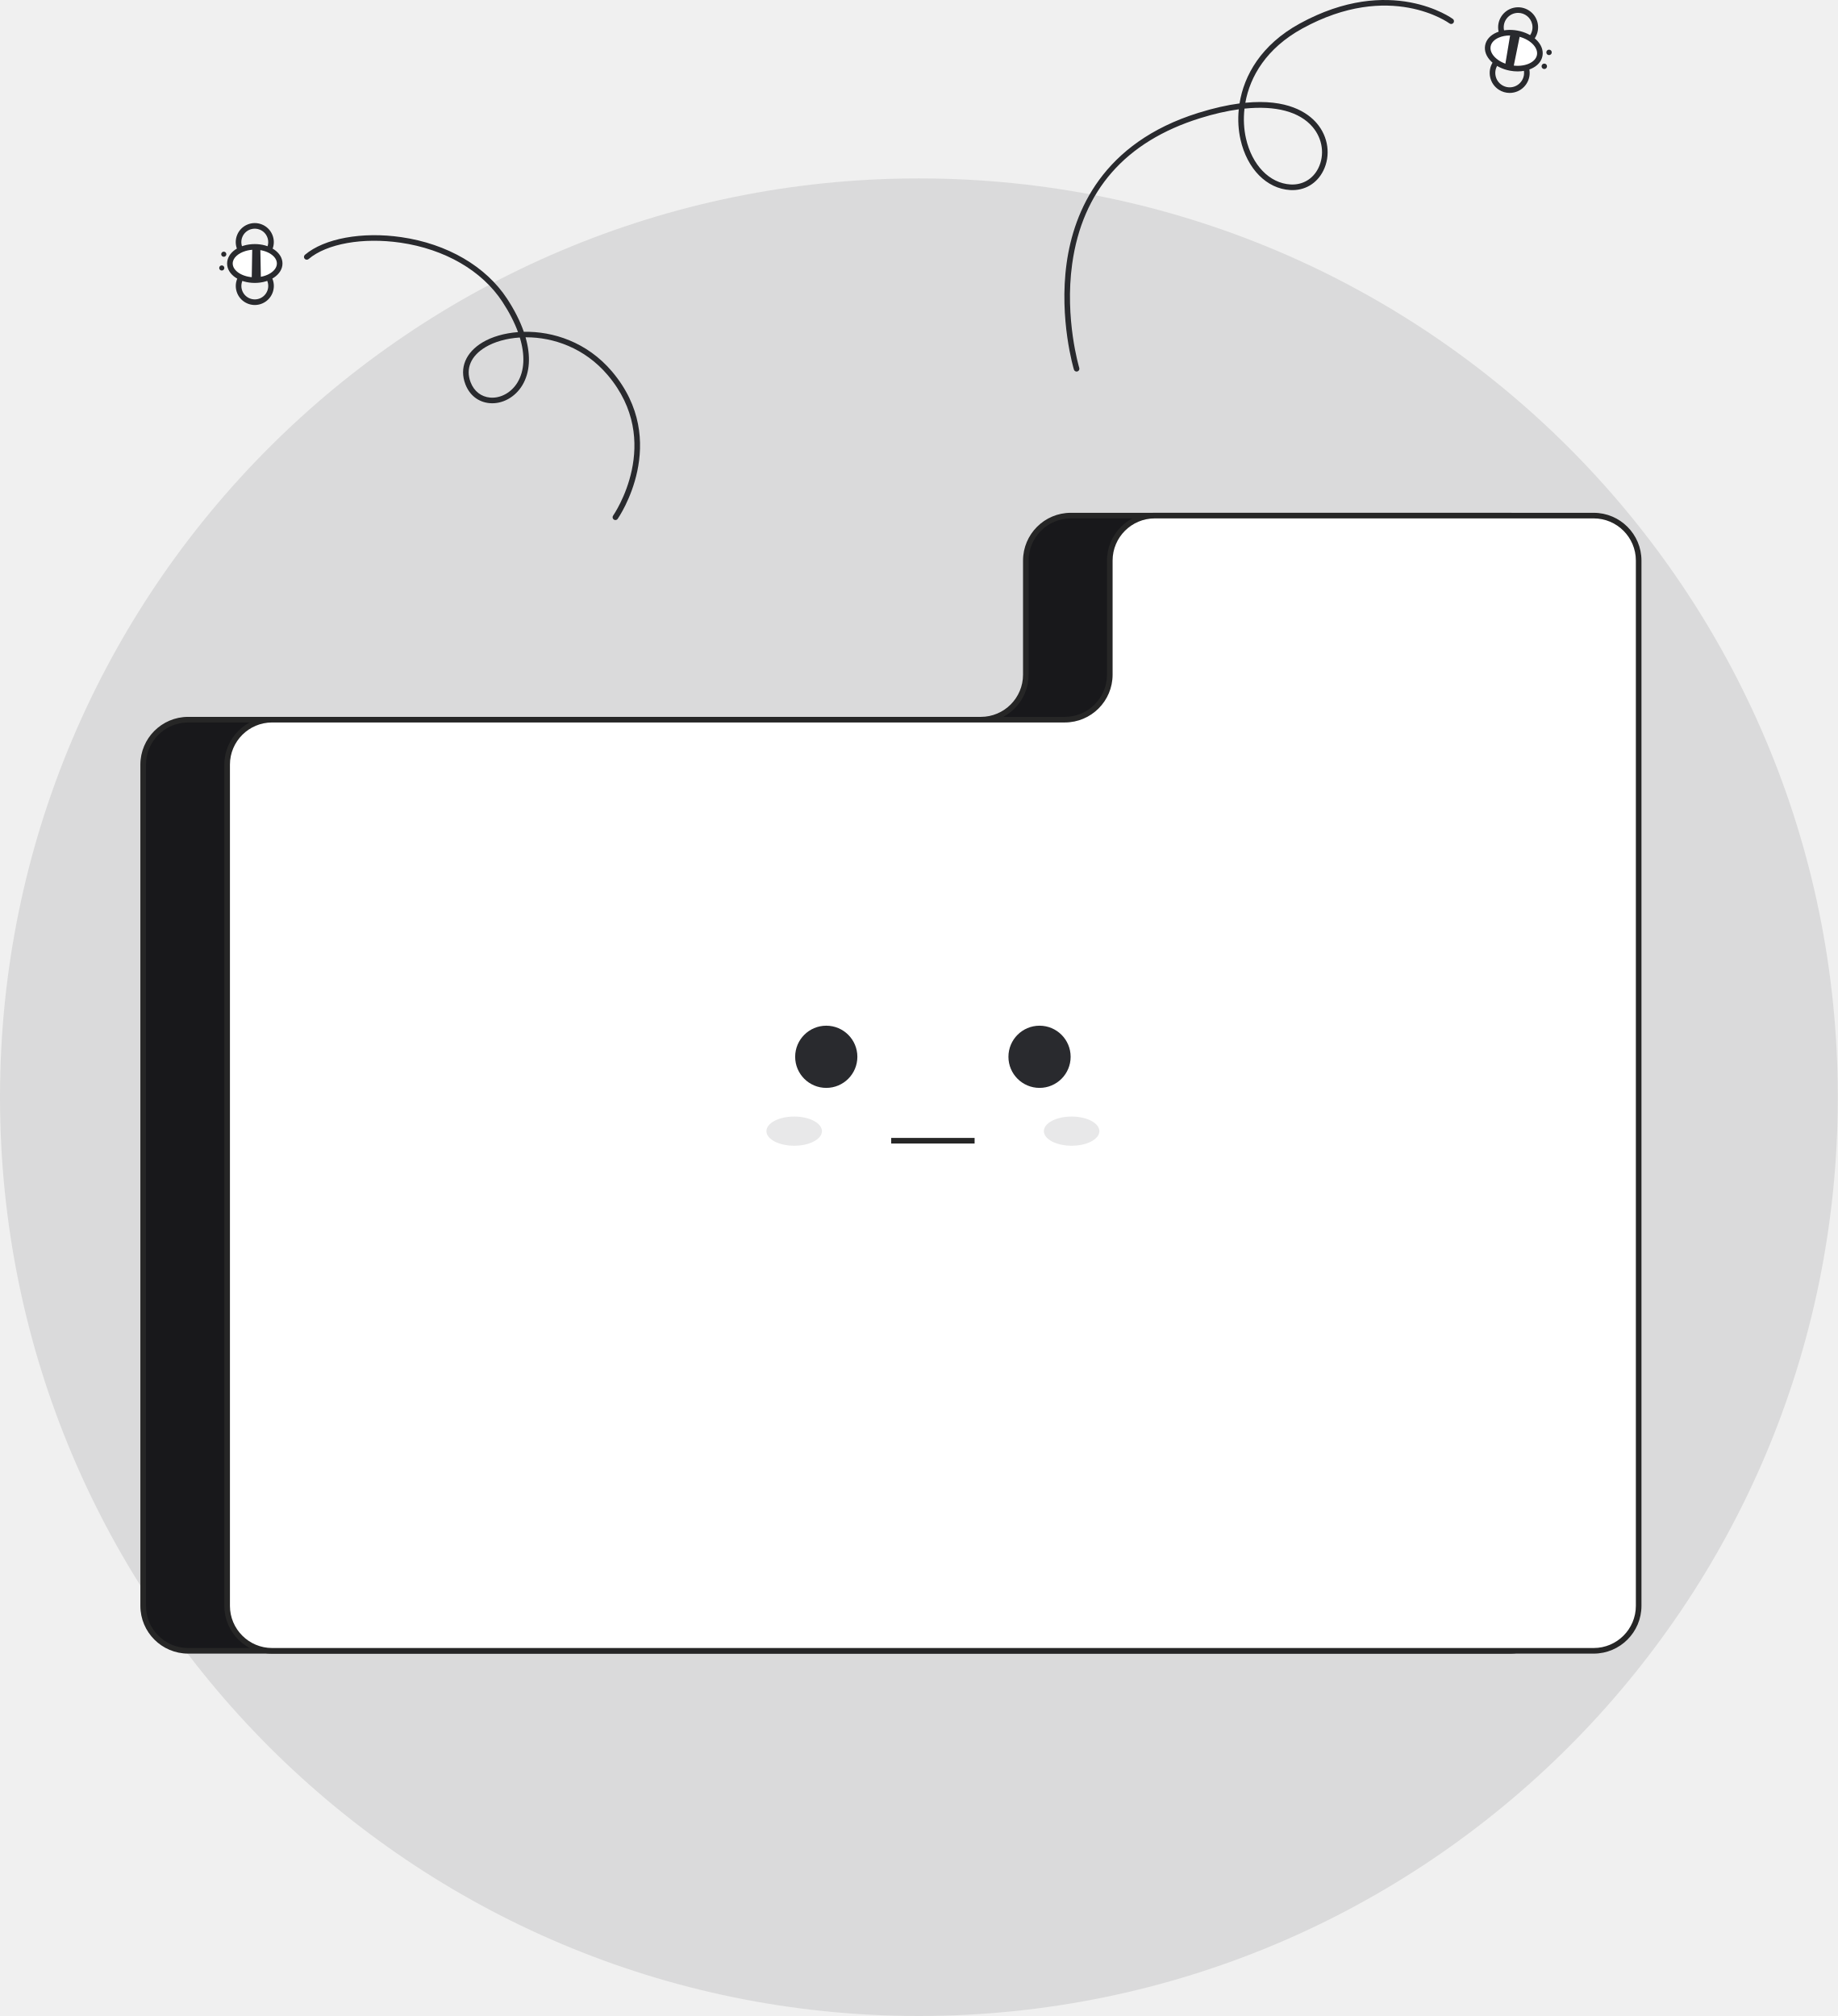
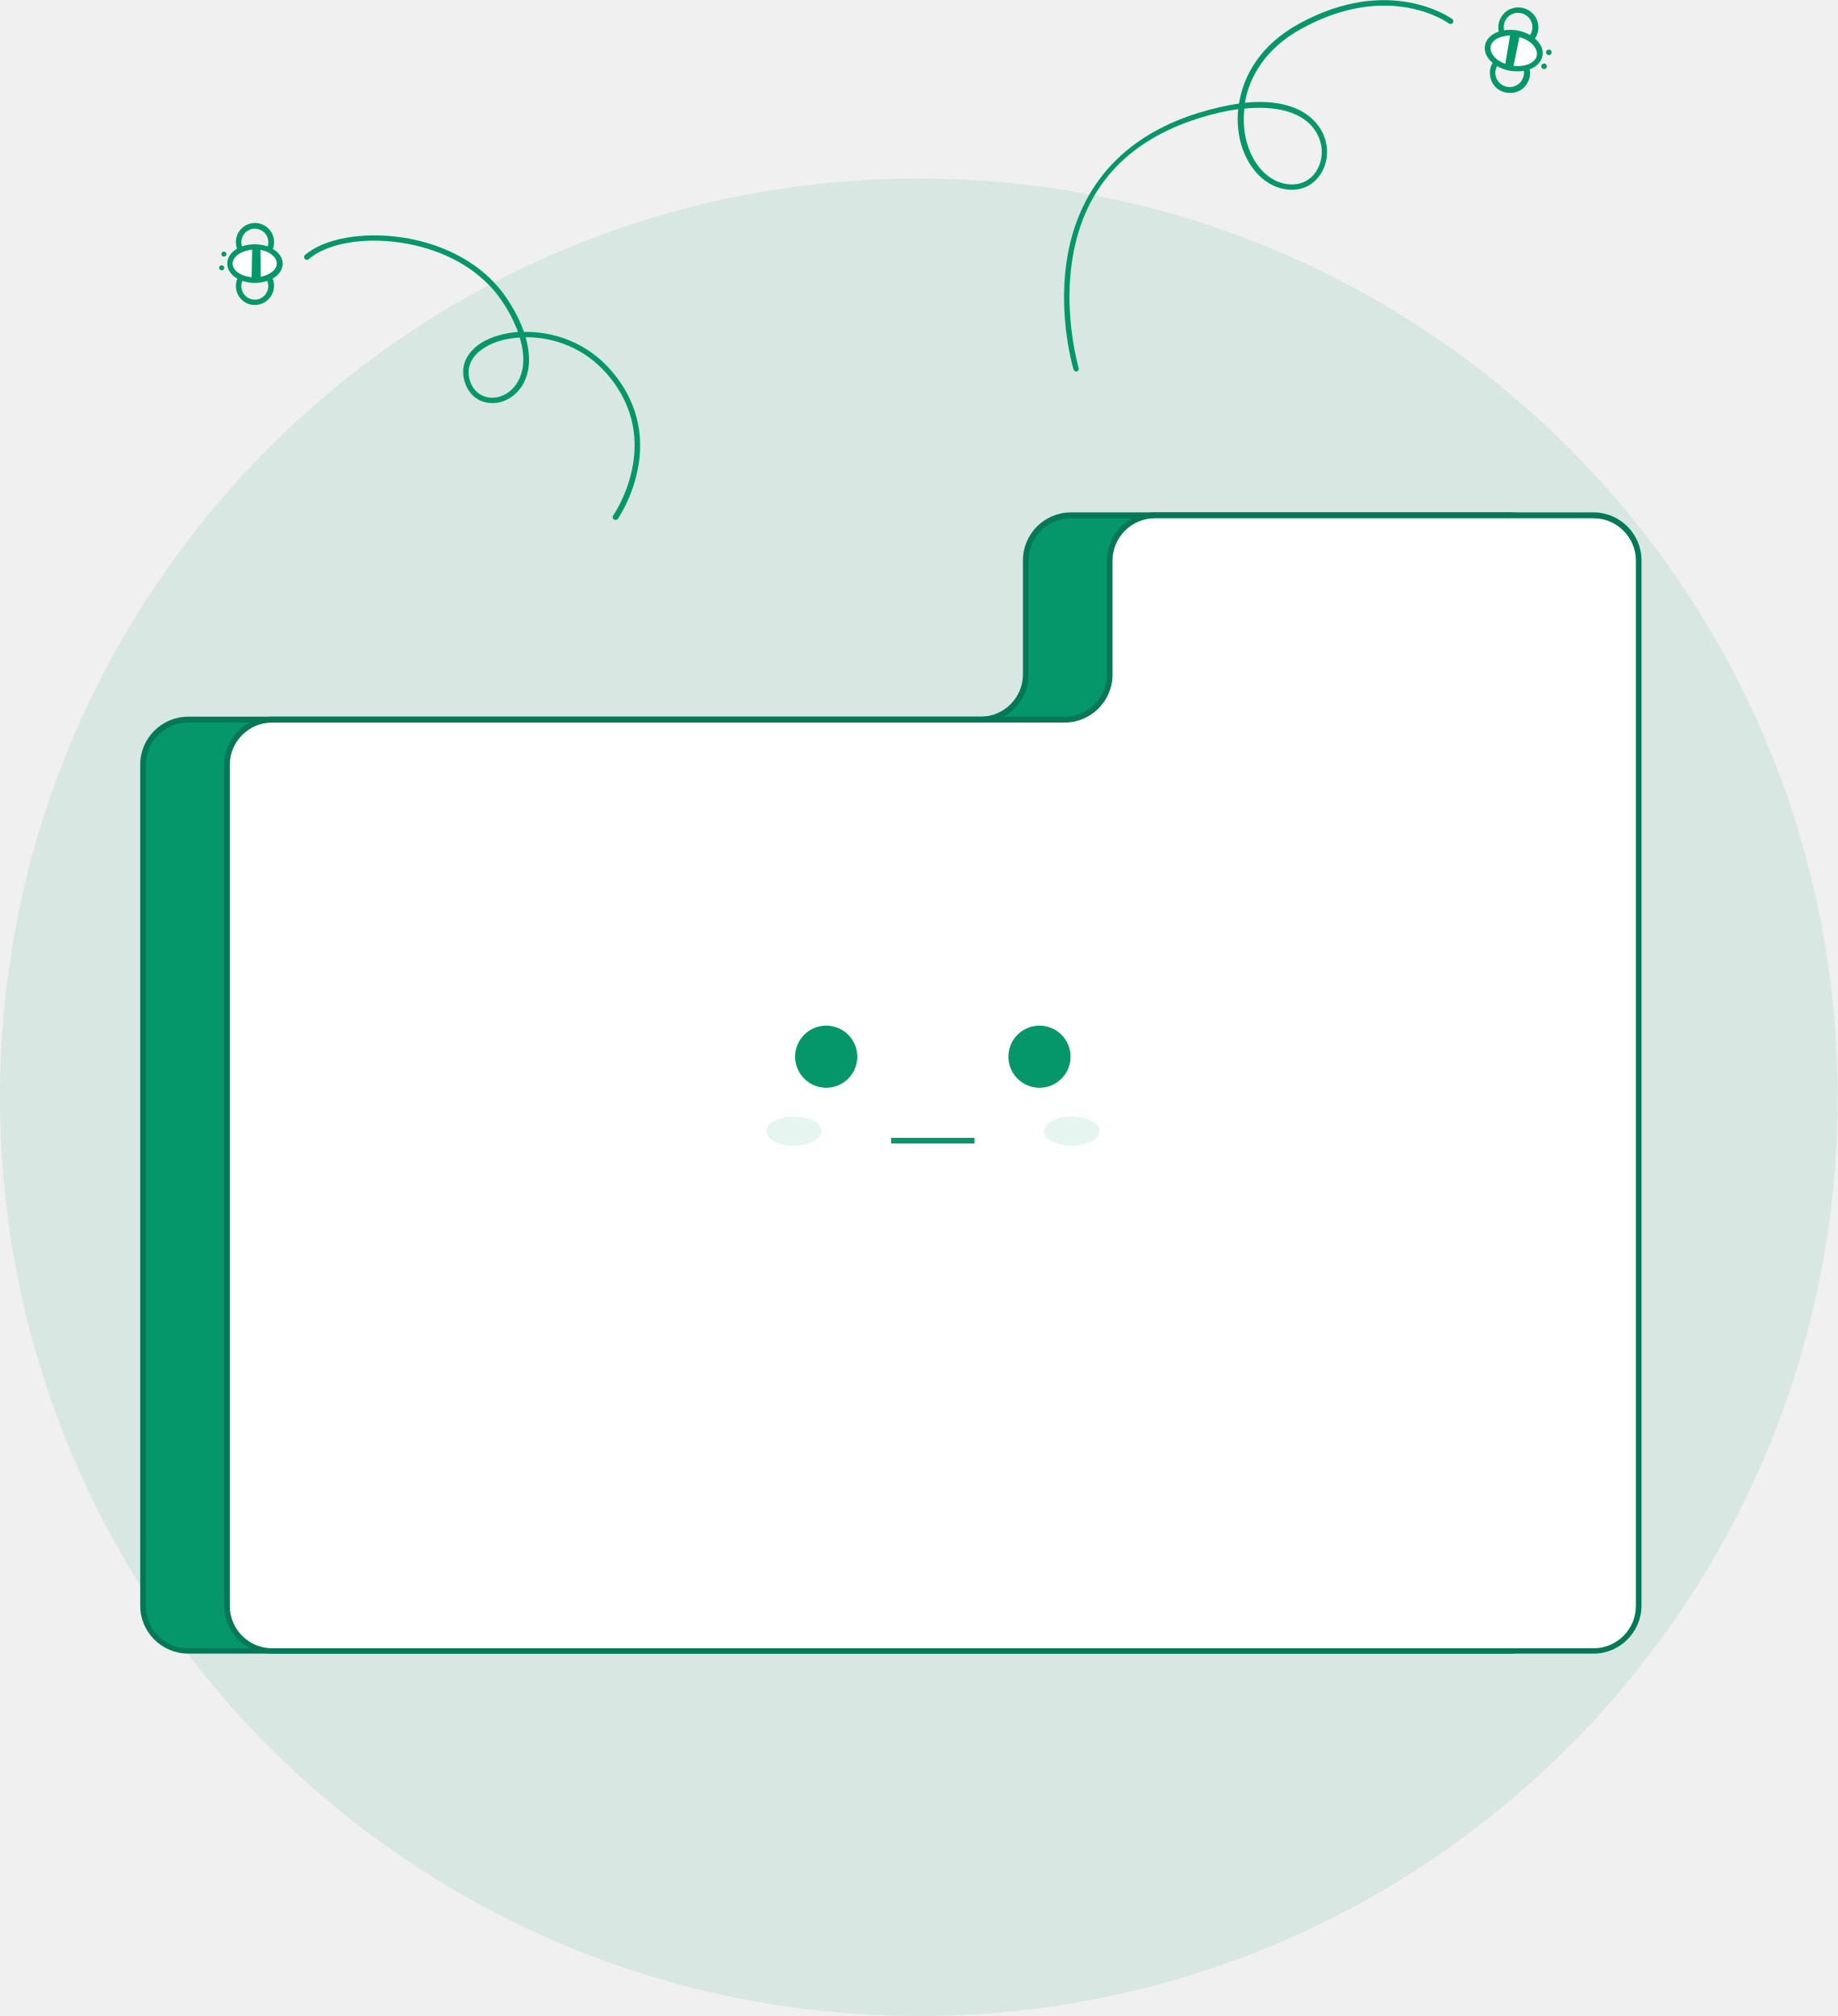
- <svg xmlns="http://www.w3.org/2000/svg" id="Layer_2" data-name="Layer 2" viewBox="0 0 656.609 720.356" style="width: 100%; height: 100%;">
-   <g id="Layer_2-2" data-name="Layer 2">
+ <svg xmlns="http://www.w3.org/2000/svg" version="1.1" id="Layer_2_00000036229565188242933090000005053643003727163265_" x="0px" y="0px" viewBox="0 0 656.6 720.4" style="enable-background:new 0 0 656.6 720.4;" xml:space="preserve">
+   <style type="text/css">
+ 	.st0{opacity:0.1;fill:#059669;enable-background:new    ;}
+ 	.st1{fill:#059669;}
+ 	.st2{fill:#FFFFFF;}
+ 	.st3{fill:#047857;}
+ 	.st4{opacity:0.1;}
+ </style>
+   <g id="Layer_2-2">
    <g>
-       <circle cx="328.305" cy="392.051" r="328.305" fill="#18181b" opacity=".1" />
+       <circle class="st0" cx="328.3" cy="392.1" r="328.3" />
      <g>
-         <path d="m219.864,185.827c-.199,0-.401-.06-.577-.185-.45-.319-.557-.943-.237-1.394.185-.262,18.258-26.39-1.918-50.209-8.278-9.773-19.477-13.517-29.096-13.517-.089,0-.179,0-.267,0,1.916,6.656,1.574,12.574-1.139,17.114-2.564,4.292-7.14,6.814-11.681,6.42-4.003-.346-7.166-2.807-8.679-6.752-2.219-5.788.104-11.402,6.212-15.017,3.271-1.936,7.666-3.244,12.589-3.62-1.253-3.44-3.114-7.079-5.565-10.821-7.285-11.126-20.562-18.828-36.429-21.131-13.445-1.952-26.331.347-32.832,5.853-.424.358-1.055.303-1.409-.117-.357-.421-.305-1.053.116-1.41,6.919-5.86,20.426-8.336,34.412-6.305,16.434,2.385,30.216,10.409,37.815,22.014,2.667,4.073,4.663,8.048,5.968,11.815,10.346-.242,22.568,3.625,31.509,14.18,21.193,25.02,2.218,52.386,2.023,52.659-.195.274-.503.421-.816.421Zm-34.147-65.23c-4.785.305-9.06,1.546-12.215,3.414-5.276,3.123-7.23,7.708-5.363,12.58,1.228,3.202,3.773,5.198,6.984,5.476,3.761.325,7.616-1.815,9.791-5.454,2.492-4.17,2.721-9.713.803-16.016Z" fill="#292a2e" />
+         <path class="st1" d="M219.9,185.8c-0.2,0-0.4-0.1-0.6-0.2c-0.4-0.3-0.6-0.9-0.2-1.4c0.2-0.3,18.3-26.4-1.9-50.2     c-8.3-9.8-19.5-13.5-29.1-13.5c-0.1,0-0.2,0-0.3,0c1.9,6.7,1.6,12.6-1.1,17.1c-2.6,4.3-7.1,6.8-11.7,6.4c-4-0.3-7.2-2.8-8.7-6.8     c-2.2-5.8,0.1-11.4,6.2-15c3.3-1.9,7.7-3.2,12.6-3.6c-1.3-3.4-3.1-7.1-5.6-10.8c-7.3-11.1-20.6-18.8-36.4-21.1     c-13.4-2-26.3,0.3-32.8,5.9c-0.4,0.4-1.1,0.3-1.4-0.1c-0.4-0.4-0.3-1.1,0.1-1.4c6.9-5.9,20.4-8.3,34.4-6.3     c16.4,2.4,30.2,10.4,37.8,22c2.7,4.1,4.7,8,6,11.8c10.3-0.2,22.6,3.6,31.5,14.2c21.2,25,2.2,52.4,2,52.7     C220.5,185.7,220.2,185.8,219.9,185.8L219.9,185.8z M185.7,120.6c-4.8,0.3-9.1,1.5-12.2,3.4c-5.3,3.1-7.2,7.7-5.4,12.6     c1.2,3.2,3.8,5.2,7,5.5c3.8,0.3,7.6-1.8,9.8-5.5C187.4,132.4,187.6,126.9,185.7,120.6L185.7,120.6z" />
        <g>
-           <path d="m92.985,108.695c-1.484.446-3.064.373-4.519-.222-1.68-.688-2.993-1.988-3.695-3.663s-.711-3.523-.024-5.204c.688-1.68,1.988-2.993,3.663-3.696,3.451-1.446,7.45.182,8.899,3.639,1.45,3.458-.183,7.45-3.64,8.9-.225.094-.453.176-.684.246Zm-3.325-11.112c-.161.048-.32.105-.478.172-1.182.496-2.1,1.422-2.585,2.608-.485,1.187-.479,2.491.016,3.673.496,1.182,1.423,2.1,2.609,2.585,1.186.485,2.489.48,3.672-.017,2.44-1.023,3.593-3.841,2.57-6.282-.958-2.282-3.486-3.437-5.805-2.74Z" fill="#292a2e" />
-           <path d="m92.972,93.022c-1.485.447-3.065.373-4.52-.222-1.681-.687-2.994-1.988-3.695-3.663h0c-.703-1.675-.712-3.522-.024-5.203s1.988-2.994,3.664-3.697c1.672-.699,3.523-.71,5.203-.023,1.681.687,2.994,1.988,3.695,3.663.703,1.674.712,3.522.024,5.203-.687,1.681-1.988,2.994-3.664,3.697-.225.094-.453.176-.683.245Zm-3.321-11.114c-.163.049-.323.106-.482.173-1.182.496-2.1,1.422-2.586,2.608-.484,1.186-.479,2.491.017,3.673h0c.496,1.182,1.422,2.101,2.609,2.585,1.186.485,2.483.481,3.673-.016,1.182-.496,2.1-1.422,2.586-2.608.484-1.186.479-2.491-.017-3.673-.496-1.182-1.422-2.101-2.609-2.585-1.027-.42-2.142-.472-3.19-.157Z" fill="#292a2e" />
-           <ellipse cx="91.032" cy="94.155" rx="8.892" ry="5.939" fill="#fff" />
-           <path d="m94.965,100.53c-1.223.368-2.555.562-3.927.563-5.547.005-9.895-3.04-9.898-6.931-.003-3.892,4.339-6.942,9.885-6.948,2.571-.002,5.002.673,6.845,1.902,1.967,1.311,3.051,3.097,3.053,5.028.002,1.931-1.079,3.719-3.044,5.034-.858.574-1.845,1.029-2.914,1.35Zm-7.26-10.836c-2.672.804-4.566,2.527-4.565,4.466.002,2.677,3.617,4.936,7.895,4.933,2.181-.002,4.217-.562,5.731-1.576,1.391-.931,2.157-2.128,2.156-3.369-.001-1.242-.769-2.437-2.162-3.366-1.518-1.012-3.554-1.568-5.733-1.566-1.179,0-2.307.173-3.322.479Z" fill="#292a2e" />
-           <polygon points="93.213 99.912 93.003 88.363 90.131 88.246 89.93 100.047 93.213 99.912" fill="#292a2e" />
-           <circle cx="79.235" cy="95.749" r=".918" fill="#292a2e" />
-           <circle cx="79.952" cy="90.837" r=".918" fill="#292a2e" />
+           <path class="st1" d="M93,108.7c-1.5,0.4-3.1,0.4-4.5-0.2c-1.7-0.7-3-2-3.7-3.7s-0.7-3.5,0-5.2c0.7-1.7,2-3,3.7-3.7      c3.5-1.4,7.4,0.2,8.9,3.6c1.4,3.5-0.2,7.4-3.6,8.9C93.4,108.5,93.2,108.6,93,108.7z M89.7,97.6c-0.2,0-0.3,0.1-0.5,0.2      c-1.2,0.5-2.1,1.4-2.6,2.6c-0.5,1.2-0.5,2.5,0,3.7c0.5,1.2,1.4,2.1,2.6,2.6c1.2,0.5,2.5,0.5,3.7,0c2.4-1,3.6-3.8,2.6-6.3      C94.5,98,92,96.9,89.7,97.6L89.7,97.6z" />
+           <path class="st1" d="M93,93c-1.5,0.4-3.1,0.4-4.5-0.2c-1.7-0.7-3-2-3.7-3.7l0,0c-0.7-1.7-0.7-3.5,0-5.2s2-3,3.7-3.7      c1.7-0.7,3.5-0.7,5.2,0c1.7,0.7,3,2,3.7,3.7c0.7,1.7,0.7,3.5,0,5.2c-0.7,1.7-2,3-3.7,3.7C93.4,92.9,93.2,93,93,93z M89.7,81.9      c-0.2,0-0.3,0.1-0.5,0.2c-1.2,0.5-2.1,1.4-2.6,2.6c-0.5,1.2-0.5,2.5,0,3.7l0,0c0.5,1.2,1.4,2.1,2.6,2.6c1.2,0.5,2.5,0.5,3.7,0      c1.2-0.5,2.1-1.4,2.6-2.6c0.5-1.2,0.5-2.5,0-3.7c-0.5-1.2-1.4-2.1-2.6-2.6C91.8,81.6,90.7,81.6,89.7,81.9L89.7,81.9z" />
+           <ellipse class="st2" cx="91" cy="94.2" rx="8.9" ry="5.9" />
+           <path class="st1" d="M95,100.5c-1.2,0.4-2.6,0.6-3.9,0.6c-5.5,0-9.9-3-9.9-6.9c0-3.9,4.3-6.9,9.9-6.9c2.6,0,5,0.7,6.8,1.9      c2,1.3,3.1,3.1,3.1,5s-1.1,3.7-3,5C97,99.8,96,100.2,95,100.5L95,100.5z M87.7,89.7c-2.7,0.8-4.6,2.5-4.6,4.5      c0,2.7,3.6,4.9,7.9,4.9c2.2,0,4.2-0.6,5.7-1.6c1.4-0.9,2.2-2.1,2.2-3.4c0-1.2-0.8-2.4-2.2-3.4c-1.5-1-3.6-1.6-5.7-1.6      C89.8,89.2,88.7,89.4,87.7,89.7L87.7,89.7z" />
+           <polygon class="st1" points="93.2,99.9 93,88.4 90.1,88.2 89.9,100     " />
+           <circle class="st1" cx="79.2" cy="95.7" r="0.9" />
+           <circle class="st1" cx="80" cy="90.8" r="0.9" />
        </g>
      </g>
      <g>
-         <path d="m384.645,132.766c-.429,0-.824-.276-.956-.707-.055-.178-5.395-17.964-2.606-38.021,2.585-18.598,12.843-43.011,47.03-53.701,5.562-1.739,10.451-2.814,14.748-3.381,1.61-10.061,7.739-20.975,21.443-28.505,32.562-17.892,54.558-1.839,54.775-1.675.44.332.529.958.198,1.399-.331.442-.957.53-1.4.2-.208-.156-21.228-15.417-52.61,1.829-12.807,7.037-18.669,17.137-20.336,26.513,15.079-1.485,22.302,3.545,25.541,7.345,4.122,4.833,5.031,11.481,2.316,16.938-2.301,4.626-6.732,7.219-11.835,6.909-8.421-.494-15.39-7.578-17.752-18.048-.735-3.261-1-6.946-.614-10.804-4.294.585-8.941,1.647-13.877,3.19-26.645,8.332-42.003,25.85-45.647,52.067-2.728,19.624,2.485,36.987,2.538,37.16.162.528-.136,1.088-.663,1.249-.098.03-.196.044-.293.044Zm59.981-93.955c-.433,3.792-.193,7.417.526,10.609,2.161,9.578,8.409,16.051,15.918,16.492,4.273.244,7.994-1.918,9.928-5.804,2.356-4.738,1.553-10.527-2.048-14.75-4.676-5.483-13.209-7.699-24.324-6.548Z" fill="#292a2e" />
+         <path class="st1" d="M384.6,132.8c-0.4,0-0.8-0.3-1-0.7c-0.1-0.2-5.4-18-2.6-38c2.6-18.6,12.8-43,47-53.7     c5.6-1.7,10.5-2.8,14.7-3.4c1.6-10.1,7.7-21,21.4-28.5c32.6-17.9,54.6-1.8,54.8-1.7c0.4,0.3,0.5,1,0.2,1.4     c-0.3,0.4-1,0.5-1.4,0.2c-0.2-0.2-21.2-15.4-52.6,1.8c-12.8,7-18.7,17.1-20.3,26.5c15.1-1.5,22.3,3.5,25.5,7.3     c4.1,4.8,5,11.5,2.3,16.9c-2.3,4.6-6.7,7.2-11.8,6.9c-8.4-0.5-15.4-7.6-17.8-18c-0.7-3.3-1-6.9-0.6-10.8     c-4.3,0.6-8.9,1.6-13.9,3.2c-26.6,8.3-42,25.8-45.6,52.1c-2.7,19.6,2.5,37,2.5,37.2c0.2,0.5-0.1,1.1-0.7,1.2     C384.8,132.8,384.7,132.8,384.6,132.8L384.6,132.8z M444.6,38.8c-0.4,3.8-0.2,7.4,0.5,10.6c2.2,9.6,8.4,16.1,15.9,16.5     c4.3,0.2,8-1.9,9.9-5.8c2.4-4.7,1.6-10.5-2-14.8C464.3,39.9,455.7,37.7,444.6,38.8L444.6,38.8z" />
        <g>
-           <path d="m542.374,16.884c-1.354,0-2.682-.387-3.848-1.137-1.604-1.032-2.711-2.626-3.116-4.49-.835-3.847,1.615-7.658,5.463-8.494,3.849-.836,7.657,1.615,8.494,5.462h0c.835,3.848-1.615,7.658-5.464,8.494-.508.111-1.021.165-1.529.165Zm.015-12.285c-.36,0-.726.039-1.092.118-2.77.602-4.533,3.345-3.932,6.115.291,1.342,1.088,2.49,2.242,3.233,1.155.743,2.532.993,3.872.7,2.77-.602,4.534-3.345,3.933-6.115-.522-2.404-2.658-4.051-5.023-4.051Z" fill="#292a2e" />
-           <path d="m539.362,33.205c-1.354,0-2.683-.387-3.849-1.137-1.604-1.032-2.71-2.626-3.115-4.49-.404-1.864-.06-3.774.973-5.378,1.031-1.604,2.626-2.71,4.49-3.115,1.862-.406,3.773-.06,5.378.972,1.604,1.032,2.71,2.626,3.115,4.49.404,1.864.06,3.774-.973,5.378-1.031,1.604-2.626,2.71-4.49,3.115-.509.111-1.021.165-1.529.165Zm.025-12.285c-.367,0-.735.039-1.103.119-1.342.292-2.489,1.088-3.232,2.243-.742,1.155-.991,2.53-.699,3.872.291,1.342,1.088,2.49,2.242,3.233,1.156.744,2.531.992,3.872.7,1.342-.292,2.489-1.088,3.232-2.243.742-1.155.991-2.53.699-3.872-.291-1.342-1.088-2.49-2.242-3.233-.84-.54-1.795-.818-2.77-.818Z" fill="#292a2e" />
-           <ellipse cx="540.846" cy="18.098" rx="6.289" ry="9.416" transform="translate(424.901 546.68) rotate(-79.545)" fill="#fff" />
-           <path d="m542.224,25.516c-.885,0-1.791-.083-2.7-.25-2.666-.492-5.056-1.659-6.729-3.286-1.781-1.731-2.56-3.781-2.191-5.772.367-1.991,1.826-3.628,4.107-4.61,2.143-.923,4.79-1.159,7.458-.668,2.666.492,5.056,1.659,6.729,3.286,1.781,1.731,2.56,3.781,2.191,5.772-.367,1.991-1.826,3.628-4.107,4.61-1.413.608-3.046.918-4.758.918Zm-2.762-12.838c-1.438,0-2.796.256-3.961.757-1.647.709-2.688,1.823-2.931,3.136-.242,1.313.332,2.725,1.618,3.975,1.394,1.354,3.417,2.333,5.698,2.753,2.28.419,4.52.229,6.305-.538,1.647-.709,2.688-1.823,2.931-3.136h0c.242-1.313-.332-2.725-1.618-3.976-1.394-1.354-3.417-2.332-5.698-2.753-.792-.146-1.579-.219-2.344-.219Z" fill="#292a2e" />
-           <polygon points="539.688 11.682 537.677 23.748 540.644 24.424 543.132 12.175 539.688 11.682" fill="#292a2e" />
-           <circle cx="551.743" cy="23.691" r=".972" fill="#292a2e" />
-           <circle cx="553.437" cy="18.715" r=".972" fill="#292a2e" />
+           <path class="st1" d="M542.4,16.9c-1.4,0-2.7-0.4-3.8-1.1c-1.6-1-2.7-2.6-3.1-4.5c-0.8-3.8,1.6-7.7,5.5-8.5      c3.8-0.8,7.7,1.6,8.5,5.5l0,0c0.8,3.8-1.6,7.7-5.5,8.5C543.4,16.8,542.9,16.9,542.4,16.9z M542.4,4.6c-0.4,0-0.7,0-1.1,0.1      c-2.8,0.6-4.5,3.3-3.9,6.1c0.3,1.3,1.1,2.5,2.2,3.2c1.2,0.7,2.5,1,3.9,0.7c2.8-0.6,4.5-3.3,3.9-6.1      C546.9,6.2,544.8,4.6,542.4,4.6z" />
+           <path class="st1" d="M539.4,33.2c-1.4,0-2.7-0.4-3.8-1.1c-1.6-1-2.7-2.6-3.1-4.5c-0.4-1.9-0.1-3.8,1-5.4c1-1.6,2.6-2.7,4.5-3.1      c1.9-0.4,3.8-0.1,5.4,1c1.6,1,2.7,2.6,3.1,4.5c0.4,1.9,0.1,3.8-1,5.4c-1,1.6-2.6,2.7-4.5,3.1C540.4,33.2,539.9,33.2,539.4,33.2z       M539.4,20.9c-0.4,0-0.7,0-1.1,0.1c-1.3,0.3-2.5,1.1-3.2,2.2c-0.7,1.2-1,2.5-0.7,3.9c0.3,1.3,1.1,2.5,2.2,3.2      c1.2,0.7,2.5,1,3.9,0.7c1.3-0.3,2.5-1.1,3.2-2.2c0.7-1.2,1-2.5,0.7-3.9c-0.3-1.3-1.1-2.5-2.2-3.2      C541.3,21.2,540.4,20.9,539.4,20.9L539.4,20.9z" />
+           <ellipse transform="matrix(0.1815 -0.9834 0.9834 0.1815 424.9023 546.6764)" class="st2" cx="540.8" cy="18.1" rx="6.3" ry="9.4" />
+           <path class="st1" d="M542.2,25.5c-0.9,0-1.8-0.1-2.7-0.2c-2.7-0.5-5.1-1.7-6.7-3.3c-1.8-1.7-2.6-3.8-2.2-5.8      c0.4-2,1.8-3.6,4.1-4.6c2.1-0.9,4.8-1.2,7.5-0.7c2.7,0.5,5.1,1.7,6.7,3.3c1.8,1.7,2.6,3.8,2.2,5.8c-0.4,2-1.8,3.6-4.1,4.6      C545.6,25.2,543.9,25.5,542.2,25.5z M539.5,12.7c-1.4,0-2.8,0.3-4,0.8c-1.6,0.7-2.7,1.8-2.9,3.1c-0.2,1.3,0.3,2.7,1.6,4      c1.4,1.4,3.4,2.3,5.7,2.8c2.3,0.4,4.5,0.2,6.3-0.5c1.6-0.7,2.7-1.8,2.9-3.1l0,0c0.2-1.3-0.3-2.7-1.6-4c-1.4-1.4-3.4-2.3-5.7-2.8      C541,12.8,540.2,12.7,539.5,12.7L539.5,12.7z" />
+           <polygon class="st1" points="539.7,11.7 537.7,23.7 540.6,24.4 543.1,12.2     " />
+           <circle class="st1" cx="551.7" cy="23.7" r="1" />
+           <circle class="st1" cx="553.4" cy="18.7" r="1" />
        </g>
      </g>
      <g>
-         <path d="m555.459,200.303v373.496c0,8.875-7.194,16.069-16.069,16.069H67.219c-8.875,0-16.069-7.194-16.069-16.069v-300.579c0-8.875,7.194-16.069,16.069-16.069h283.217c8.875,0,16.069-7.194,16.069-16.069v-40.779c0-8.875,7.194-16.069,16.069-16.069h156.816c8.875,0,16.069,7.194,16.069,16.069Z" fill="#18181b" />
-         <path d="m539.39,590.868H67.22c-9.412,0-17.069-7.657-17.069-17.069v-300.579c0-9.412,7.657-17.069,17.069-17.069h283.217c8.31,0,15.069-6.76,15.069-15.069v-40.779c0-9.412,7.657-17.069,17.068-17.069h156.815c9.412,0,17.069,7.657,17.069,17.069v373.496c0,9.412-7.657,17.069-17.069,17.069ZM67.22,258.152c-8.31,0-15.069,6.76-15.069,15.069v300.579c0,8.309,6.76,15.069,15.069,15.069h472.17c8.31,0,15.069-6.76,15.069-15.069V200.303c0-8.309-6.76-15.069-15.069-15.069h-156.815c-8.309,0-15.068,6.76-15.068,15.069v40.779c0,9.412-7.657,17.069-17.069,17.069H67.22Z" fill="#262626" />
+         <path class="st1" d="M555.5,200.3v373.5c0,8.9-7.2,16.1-16.1,16.1H67.2c-8.9,0-16.1-7.2-16.1-16.1V273.2     c0-8.9,7.2-16.1,16.1-16.1h283.2c8.9,0,16.1-7.2,16.1-16.1v-40.8c0-8.9,7.2-16.1,16.1-16.1h156.8     C548.3,184.2,555.5,191.4,555.5,200.3L555.5,200.3z" />
+         <path class="st3" d="M539.4,590.9H67.2c-9.4,0-17.1-7.7-17.1-17.1V273.2c0-9.4,7.7-17.1,17.1-17.1h283.2     c8.3,0,15.1-6.8,15.1-15.1v-40.8c0-9.4,7.7-17.1,17.1-17.1h156.8c9.4,0,17.1,7.7,17.1,17.1v373.5     C556.5,583.2,548.8,590.9,539.4,590.9L539.4,590.9z M67.2,258.2c-8.3,0-15.1,6.8-15.1,15.1v300.6c0,8.3,6.8,15.1,15.1,15.1h472.2     c8.3,0,15.1-6.8,15.1-15.1V200.3c0-8.3-6.8-15.1-15.1-15.1H382.6c-8.3,0-15.1,6.8-15.1,15.1v40.8c0,9.4-7.7,17.1-17.1,17.1     L67.2,258.2L67.2,258.2z" />
        <g>
-           <path d="m585.459,200.303v373.496c0,8.875-7.194,16.069-16.069,16.069H97.219c-8.875,0-16.069-7.194-16.069-16.069v-300.579c0-8.875,7.194-16.069,16.069-16.069h283.217c8.875,0,16.069-7.194,16.069-16.069v-40.779c0-8.875,7.194-16.069,16.069-16.069h156.816c8.875,0,16.069,7.194,16.069,16.069Z" fill="#fff" />
-           <path d="m569.39,590.868H97.22c-9.412,0-17.069-7.657-17.069-17.069v-300.579c0-9.412,7.657-17.069,17.069-17.069h283.217c8.31,0,15.069-6.76,15.069-15.069v-40.779c0-9.412,7.657-17.069,17.068-17.069h156.815c9.412,0,17.069,7.657,17.069,17.069v373.496c0,9.412-7.657,17.069-17.069,17.069ZM97.22,258.152c-8.31,0-15.069,6.76-15.069,15.069v300.579c0,8.309,6.76,15.069,15.069,15.069h472.17c8.31,0,15.069-6.76,15.069-15.069V200.303c0-8.309-6.76-15.069-15.069-15.069h-156.815c-8.309,0-15.068,6.76-15.068,15.069v40.779c0,9.412-7.657,17.069-17.069,17.069H97.22Z" fill="#262626" />
+           <path class="st2" d="M585.5,200.3v373.5c0,8.9-7.2,16.1-16.1,16.1H97.2c-8.9,0-16.1-7.2-16.1-16.1V273.2      c0-8.9,7.2-16.1,16.1-16.1h283.2c8.9,0,16.1-7.2,16.1-16.1v-40.8c0-8.9,7.2-16.1,16.1-16.1h156.8      C578.3,184.2,585.5,191.4,585.5,200.3L585.5,200.3z" />
+           <path class="st3" d="M569.4,590.9H97.2c-9.4,0-17.1-7.7-17.1-17.1V273.2c0-9.4,7.7-17.1,17.1-17.1h283.2      c8.3,0,15.1-6.8,15.1-15.1v-40.8c0-9.4,7.7-17.1,17.1-17.1h156.8c9.4,0,17.1,7.7,17.1,17.1v373.5      C586.5,583.2,578.8,590.9,569.4,590.9L569.4,590.9z M97.2,258.2c-8.3,0-15.1,6.8-15.1,15.1v300.6c0,8.3,6.8,15.1,15.1,15.1      h472.2c8.3,0,15.1-6.8,15.1-15.1V200.3c0-8.3-6.8-15.1-15.1-15.1H412.6c-8.3,0-15.1,6.8-15.1,15.1v40.8      c0,9.4-7.7,17.1-17.1,17.1L97.2,258.2L97.2,258.2z" />
        </g>
        <g>
          <g>
-             <circle cx="295.206" cy="377.612" r="11.112" fill="#292a2e" />
-             <circle cx="371.403" cy="377.612" r="11.112" fill="#292a2e" />
+             <circle class="st1" cx="295.2" cy="377.6" r="11.1" />
+             <circle class="st1" cx="371.4" cy="377.6" r="11.1" />
          </g>
-           <rect x="318.406" y="406.602" width="29.797" height="2" fill="#262626" />
+           <rect x="318.4" y="406.6" class="st1" width="29.8" height="2" />
        </g>
-         <g fill="none" opacity=".1">
-           <ellipse cx="283.743" cy="404.181" rx="9.913" ry="5.217" fill="#18181b" />
-           <ellipse cx="382.867" cy="404.181" rx="9.913" ry="5.217" fill="#18181b" />
+         <g class="st4">
+           <ellipse class="st1" cx="283.7" cy="404.2" rx="9.9" ry="5.2" />
+           <ellipse class="st1" cx="382.9" cy="404.2" rx="9.9" ry="5.2" />
        </g>
      </g>
    </g>
  </g>
</svg>
